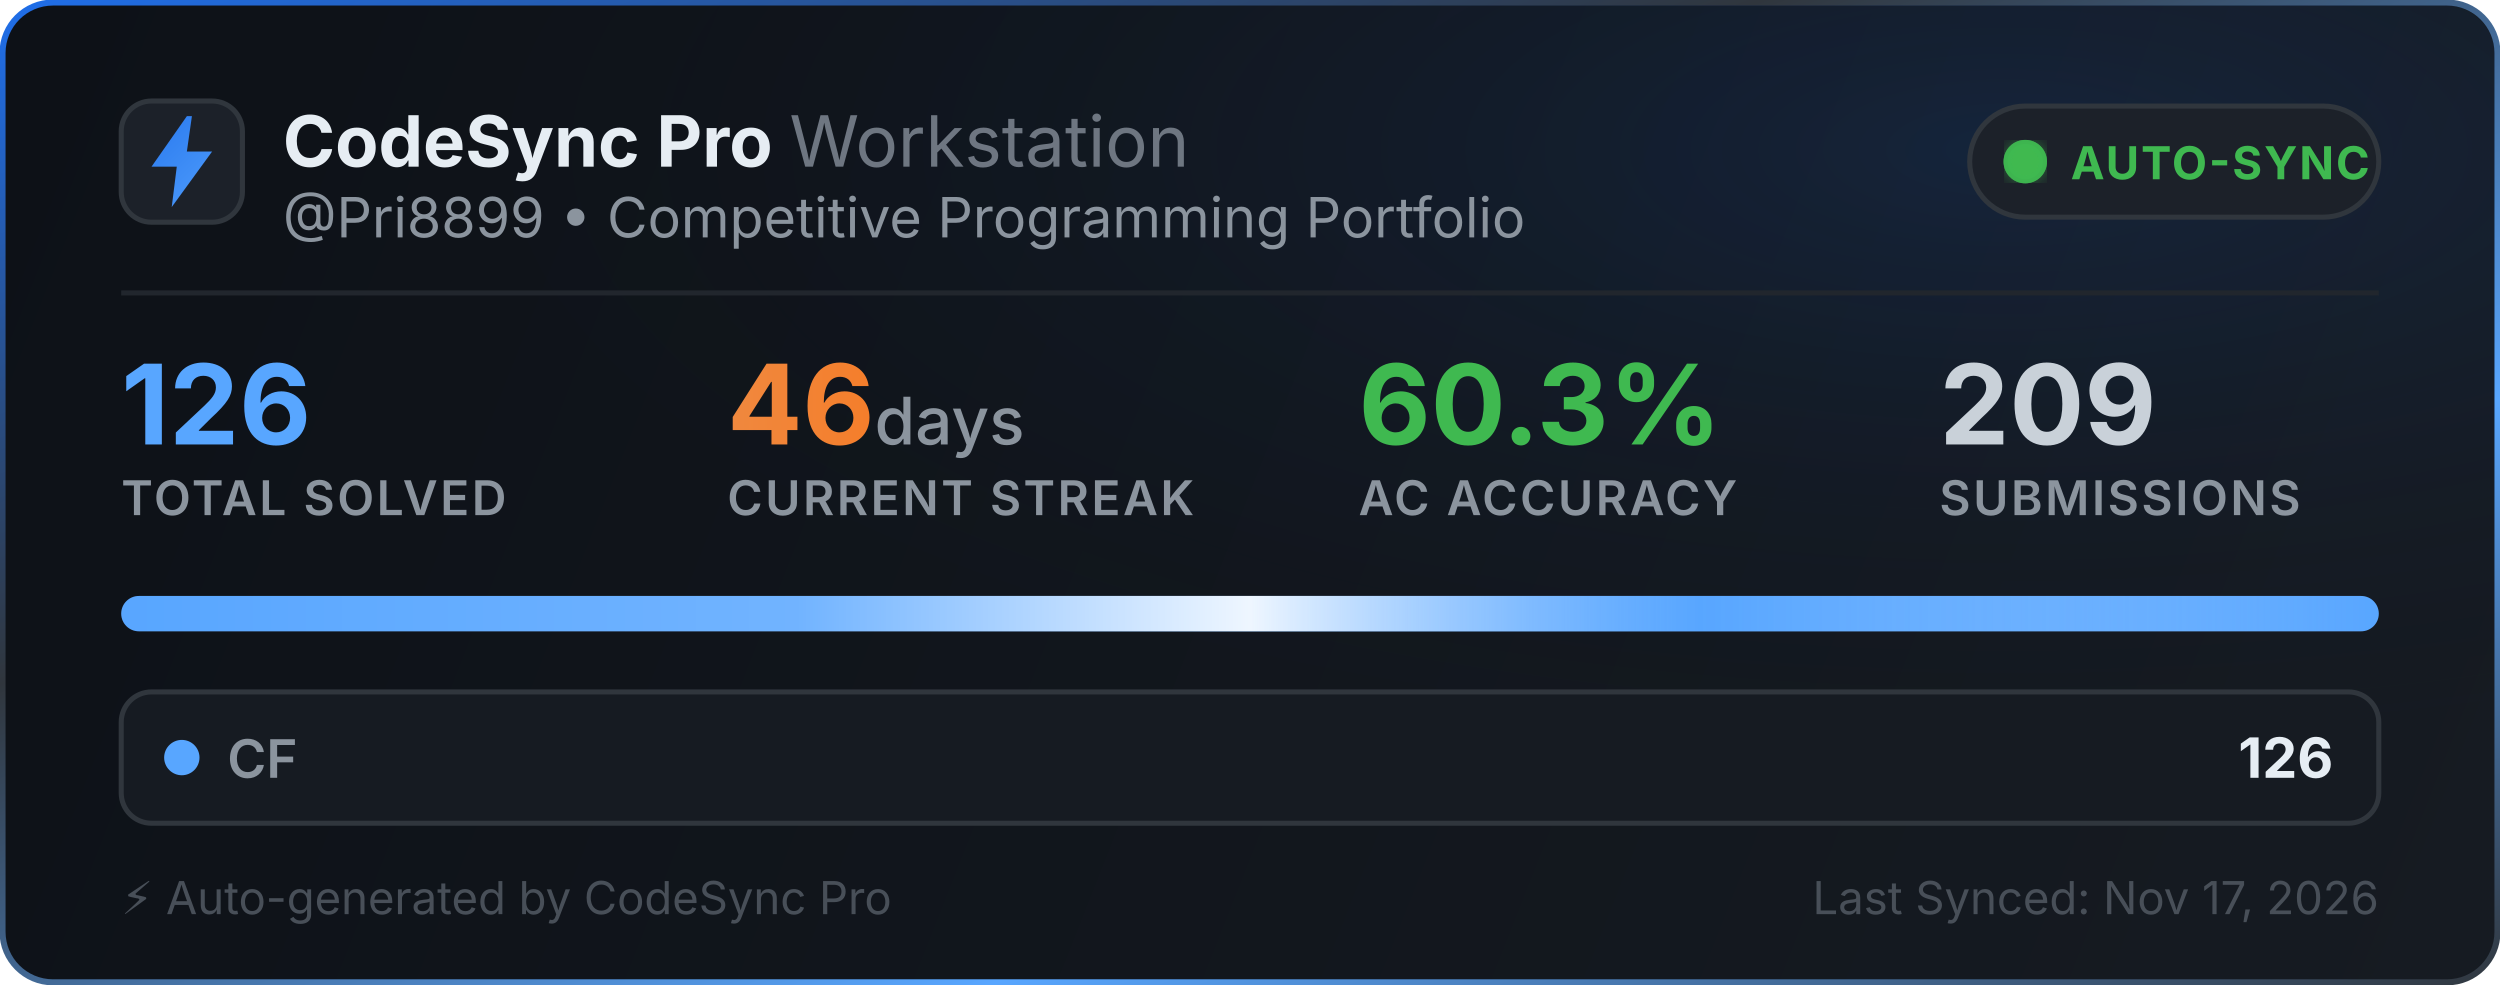
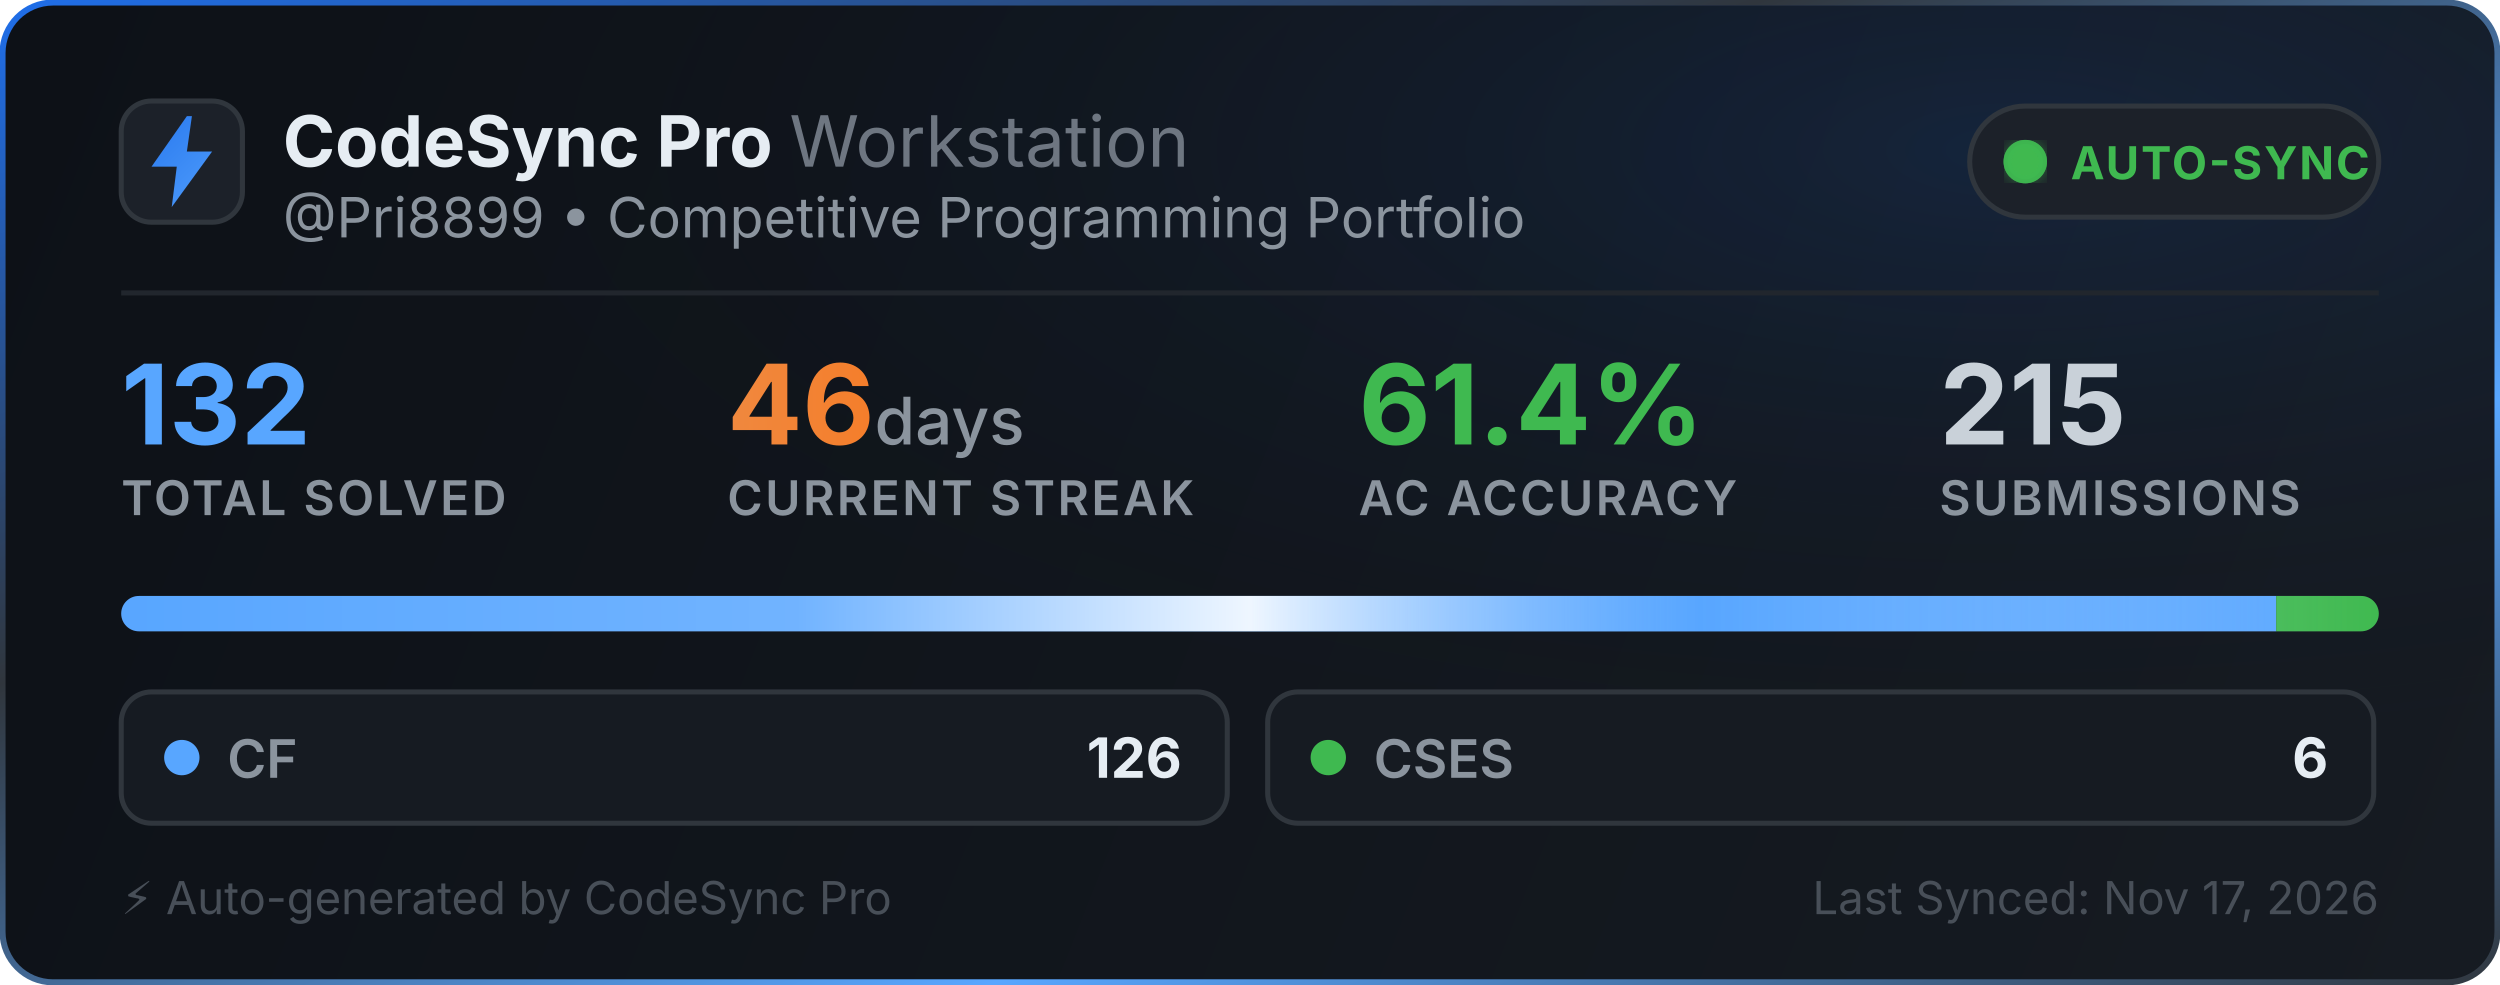
<svg xmlns="http://www.w3.org/2000/svg" width="495" height="195" viewBox="0 0 495 195" fill="none">
  <defs>
    <linearGradient id="bg" x1="0" y1="0" x2="495" y2="195" gradientUnits="userSpaceOnUse">
      <stop offset="0%" stop-color="#0d1117" />
      <stop offset="100%" stop-color="#161b22" />
    </linearGradient>
    <linearGradient id="border-flow" x1="0%" y1="0%" x2="100%" y2="100%">
      <stop offset="0%" stop-color="#1f6feb">
        <animate attributeName="stop-color" values="#1f6feb; #58a6ff; #3fb950; #1f6feb" dur="6s" repeatCount="indefinite" />
      </stop>
      <stop offset="35%" stop-color="#30363d">
        <animate attributeName="stop-color" values="#30363d; #1f6feb; #30363d; #30363d" dur="6s" repeatCount="indefinite" />
      </stop>
      <stop offset="70%" stop-color="#58a6ff">
        <animate attributeName="stop-color" values="#58a6ff; #3fb950; #1f6feb; #58a6ff" dur="6s" repeatCount="indefinite" />
      </stop>
      <stop offset="100%" stop-color="#30363d">
        <animate attributeName="stop-color" values="#30363d; #30363d; #58a6ff; #30363d" dur="6s" repeatCount="indefinite" />
      </stop>
    </linearGradient>
    <radialGradient id="aurora" cx="80%" cy="15%" r="65%">
      <stop offset="0%" stop-color="#1f6feb" stop-opacity="0.14">
        <animate attributeName="stop-opacity" values="0.06; 0.22; 0.06" dur="3.5s" repeatCount="indefinite" />
      </stop>
      <stop offset="100%" stop-color="#0d1117" stop-opacity="0" />
    </radialGradient>
    <linearGradient id="icon-grad" x1="0" y1="0" x2="24" y2="24" gradientUnits="userSpaceOnUse">
      <stop offset="0%" stop-color="#1f6feb">
        <animate attributeName="stop-color" values="#1f6feb; #58a6ff; #388bfd; #1f6feb" dur="2.5s" repeatCount="indefinite" />
      </stop>
      <stop offset="100%" stop-color="#58a6ff">
        <animate attributeName="stop-color" values="#58a6ff; #79c0ff; #1f6feb; #58a6ff" dur="2.5s" repeatCount="indefinite" />
      </stop>
    </linearGradient>
    <linearGradient id="streak-flame" x1="0%" y1="0%" x2="100%" y2="0%">
      <stop offset="0%" stop-color="#f0883e">
        <animate attributeName="stop-color" values="#f0883e; #ff7b72; #f97316; #f0883e" dur="2.2s" repeatCount="indefinite" />
      </stop>
      <stop offset="100%" stop-color="#f97316">
        <animate attributeName="stop-color" values="#f97316; #f0883e; #ff7b72; #f97316" dur="2.2s" repeatCount="indefinite" />
      </stop>
    </linearGradient>
    <linearGradient id="laser-sweep" x1="0%" y1="0%" x2="100%" y2="0%">
      <stop offset="0%" stop-color="#ffffff" stop-opacity="0" />
      <stop offset="30%" stop-color="#ffffff" stop-opacity="0.15" />
      <stop offset="50%" stop-color="#ffffff" stop-opacity="0.9" />
      <stop offset="70%" stop-color="#58a6ff" stop-opacity="0.45" />
      <stop offset="100%" stop-color="#ffffff" stop-opacity="0" />
      <animate attributeName="x1" values="-150%; 150%" dur="2.4s" repeatCount="indefinite" />
      <animate attributeName="x2" values="-50%; 250%" dur="2.4s" repeatCount="indefinite" />
    </linearGradient>
    <clipPath id="bar-clip">
      <rect x="24" y="118" width="447" height="7" rx="3.5" />
    </clipPath>
    <filter id="glow">
      <feGaussianBlur stdDeviation="2" result="blur" />
      <feMerge>
        <feMergeNode in="blur" />
        <feMergeNode in="SourceGraphic" />
      </feMerge>
    </filter>
  </defs>
  <style>
    .title { font-family: -apple-system, BlinkMacSystemFont, "Segoe UI", Inter, Helvetica, Arial, sans-serif; font-size: 14px; font-weight: 700; fill: #e6edf3; }
    .subtitle { font-family: -apple-system, BlinkMacSystemFont, "Segoe UI", Inter, Helvetica, Arial, sans-serif; font-size: 11px; fill: #8b949e; }
    .stat-val { font-family: -apple-system, BlinkMacSystemFont, "Segoe UI", Inter, Helvetica, Arial, sans-serif; font-weight: 700; }
    .stat-lbl { font-family: -apple-system, BlinkMacSystemFont, "Segoe UI", Inter, Helvetica, Arial, sans-serif; font-size: 9.5px; font-weight: 600; fill: #8b949e; letter-spacing: 0.5px; }
  </style>
  <rect x="0.5" y="0.5" width="494" height="194" rx="10" fill="url(#bg)" stroke="url(#border-flow)" stroke-width="1.2" />
  <rect x="1" y="1" width="493" height="193" rx="10" fill="url(#aurora)" pointer-events="none" />
  <g transform="translate(24, 20)">
    <rect width="24" height="24" rx="6" fill="#1c2129" stroke="#30363d" stroke-width="1" />
    <path d="M13 3L6 13h5l-1 8 8-11h-5l1-7z" fill="url(#icon-grad)" />
  </g>
  <g>
    <text x="56" y="33" class="title">CodeSync Pro <tspan font-weight="400" fill="#6e7681">Workstation</tspan>
    </text>
    <text x="56" y="47" class="subtitle">@Pri8899 • Competitive Programming Portfolio</text>
  </g>
  <g transform="translate(390, 21)">
    <rect width="81" height="22" rx="11" fill="#1c2129" stroke="#30363d" stroke-width="1" />
    <circle cx="11" cy="11" r="3.5" fill="#3fb950" filter="url(#glow)" />
    <circle cx="11" cy="11" r="3.5" fill="none" stroke="#3fb950" stroke-width="1.6" opacity="0.8">
      <animate attributeName="r" values="3.5; 10" dur="2s" repeatCount="indefinite" />
      <animate attributeName="opacity" values="0.85; 0" dur="2s" repeatCount="indefinite" />
      <animate attributeName="stroke-width" values="1.6; 0.2" dur="2s" repeatCount="indefinite" />
    </circle>
    <circle cx="11" cy="11" r="3.5" fill="none" stroke="#3fb950" stroke-width="1.6" opacity="0.8">
      <animate attributeName="r" values="3.5; 10" dur="2s" begin="1s" repeatCount="indefinite" />
      <animate attributeName="opacity" values="0.85; 0" dur="2s" begin="1s" repeatCount="indefinite" />
      <animate attributeName="stroke-width" values="1.6; 0.2" dur="2s" begin="1s" repeatCount="indefinite" />
    </circle>
    <text x="20" y="14.5" font-family="-apple-system, BlinkMacSystemFont, Segoe UI, Inter, Helvetica, Arial, sans-serif" font-size="9" font-weight="700" fill="#3fb950" letter-spacing="0.4px">AUTO-SYNC</text>
  </g>
  <line x1="24" y1="58" x2="471" y2="58" stroke="#21262d" stroke-width="1" />
  <g transform="translate(24, 68)">
    <g>
-       <text x="0" y="20" class="stat-val" font-size="22" fill="#58a6ff">126</text>
+       <text x="0" y="20" class="stat-val" font-size="22" fill="#58a6ff">132</text>
      <text x="0" y="34" class="stat-lbl">TOTAL SOLVED</text>
    </g>
    <g>
      <text x="120" y="20" class="stat-val" font-size="22" fill="url(#streak-flame)">46<tspan font-size="13" font-weight="500" fill="#8b949e"> days</tspan>
      </text>
      <text x="120" y="34" class="stat-lbl">CURRENT STREAK</text>
    </g>
    <g>
-       <text x="245" y="20" class="stat-val" font-size="22" fill="#3fb950">60.3%</text>
+       <text x="245" y="20" class="stat-val" font-size="22" fill="#3fb950">61.4%</text>
      <text x="245" y="34" class="stat-lbl">AC ACCURACY</text>
    </g>
    <g>
-       <text x="360" y="20" class="stat-val" font-size="22" fill="#c9d1d9">209</text>
+       <text x="360" y="20" class="stat-val" font-size="22" fill="#c9d1d9">215</text>
      <text x="360" y="34" class="stat-lbl">SUBMISSIONS</text>
    </g>
  </g>
  <g>
    <rect x="24" y="118" width="447" height="7" rx="3.5" fill="#21262d" />
    <g clip-path="url(#bar-clip)">
-       <rect x="24" y="118" width="447" height="7" fill="#58a6ff" />
+       <rect x="24" y="118" width="426.682" height="7" fill="#58a6ff" />
+       <rect x="450.682" y="118" width="20.318" height="7" fill="#3fb950" />
      <rect x="24" y="118" width="447" height="7" fill="url(#laser-sweep)" />
    </g>
  </g>
  <g transform="translate(24, 137)">
-     <rect width="447" height="26" rx="6" fill="#161b22" stroke="#30363d" stroke-width="1" />
+     <rect width="219" height="26" rx="6" fill="#161b22" stroke="#30363d" stroke-width="1" />
    <circle cx="12" cy="13" r="3.5" fill="#58a6ff">
      <animate attributeName="r" values="3.0; 4.3; 3.0" dur="2s" repeatCount="indefinite" />
      <animate attributeName="opacity" values="0.75; 1; 0.75" dur="2s" repeatCount="indefinite" />
    </circle>
    <text x="21" y="17" font-family="-apple-system, BlinkMacSystemFont, Segoe UI, Inter, Helvetica, Arial, sans-serif" font-size="10.5" font-weight="600" fill="#8b949e">CF</text>
-     <text x="438" y="17" text-anchor="end" font-family="-apple-system, BlinkMacSystemFont, Segoe UI, Inter, Helvetica, Arial, sans-serif" font-size="11" font-weight="700" fill="#e6edf3">126</text>
+     <text x="210" y="17" text-anchor="end" font-family="-apple-system, BlinkMacSystemFont, Segoe UI, Inter, Helvetica, Arial, sans-serif" font-size="11" font-weight="700" fill="#e6edf3">126</text>
+   </g>
+   <g transform="translate(251, 137)">
+     <rect width="219" height="26" rx="6" fill="#161b22" stroke="#30363d" stroke-width="1" />
+     <circle cx="12" cy="13" r="3.5" fill="#3fb950">
+       <animate attributeName="r" values="3.0; 4.3; 3.0" dur="2.25s" repeatCount="indefinite" />
+       <animate attributeName="opacity" values="0.75; 1; 0.75" dur="2.25s" repeatCount="indefinite" />
+     </circle>
+     <text x="21" y="17" font-family="-apple-system, BlinkMacSystemFont, Segoe UI, Inter, Helvetica, Arial, sans-serif" font-size="10.5" font-weight="600" fill="#8b949e">CSES</text>
+     <text x="210" y="17" text-anchor="end" font-family="-apple-system, BlinkMacSystemFont, Segoe UI, Inter, Helvetica, Arial, sans-serif" font-size="11" font-weight="700" fill="#e6edf3">6</text>
  </g>
  <text x="24" y="181" font-family="-apple-system, BlinkMacSystemFont, Segoe UI, Inter, Helvetica, Arial, sans-serif" font-size="9" fill="#484f58">⚡ Auto-generated by CodeSync Pro</text>
  <text x="471" y="181" text-anchor="end" font-family="-apple-system, BlinkMacSystemFont, Segoe UI, Inter, Helvetica, Arial, sans-serif" font-size="9" fill="#484f58">Last Synced: Nov 17, 2026</text>
</svg>
